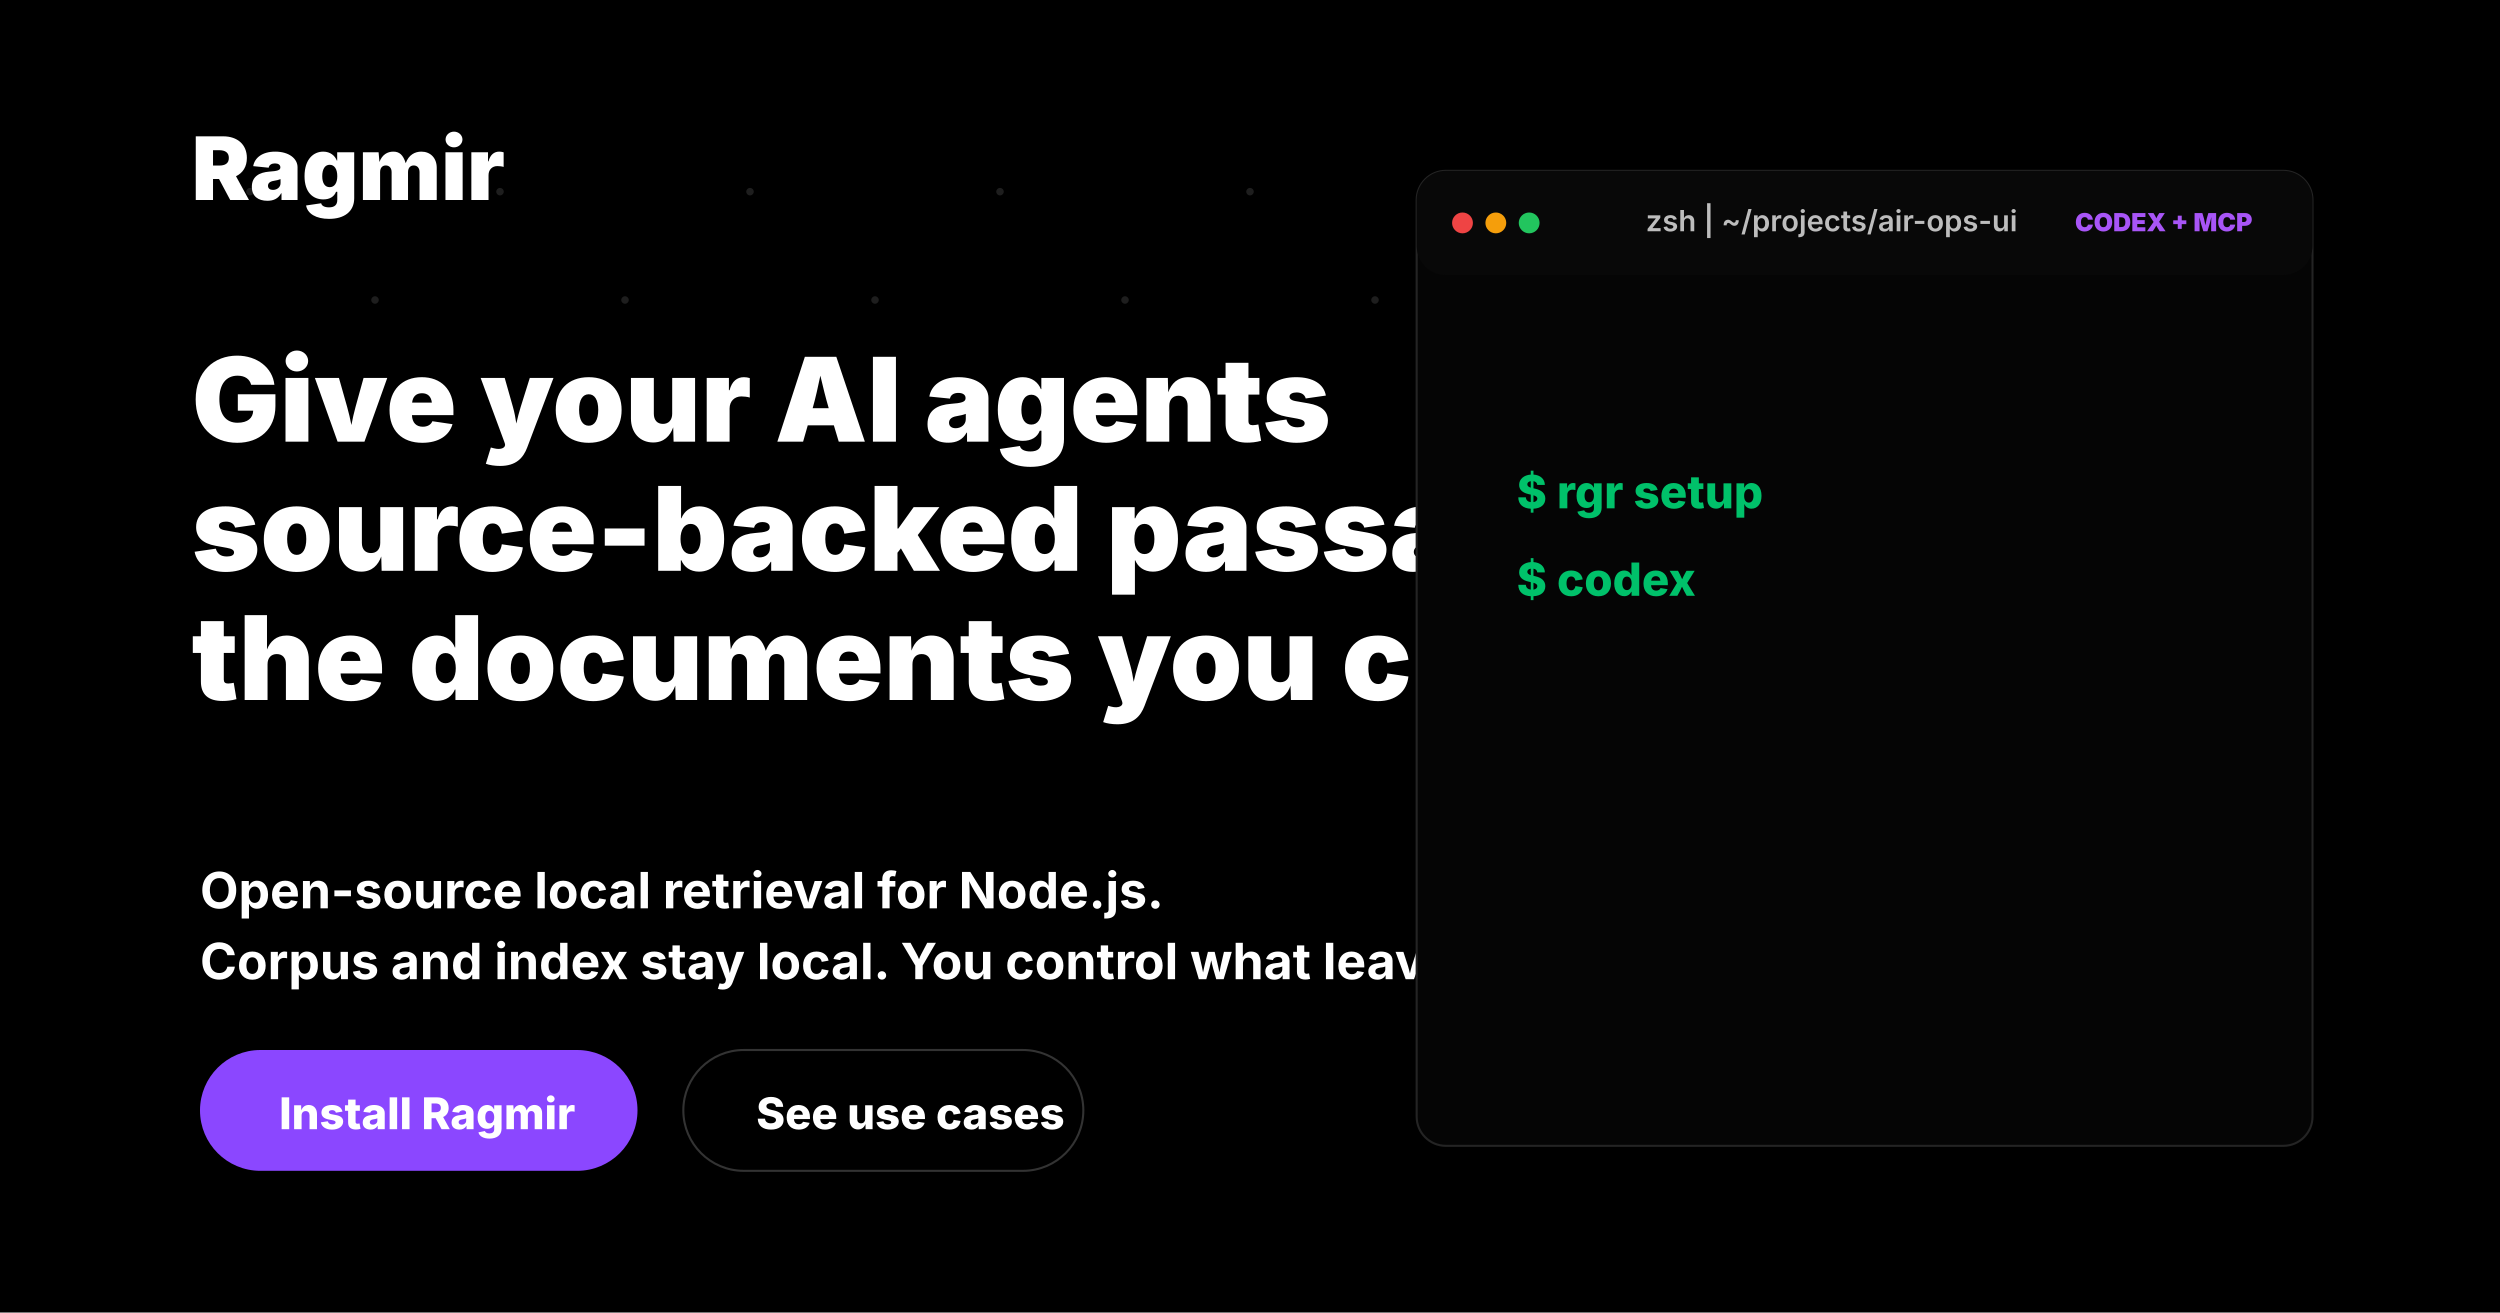
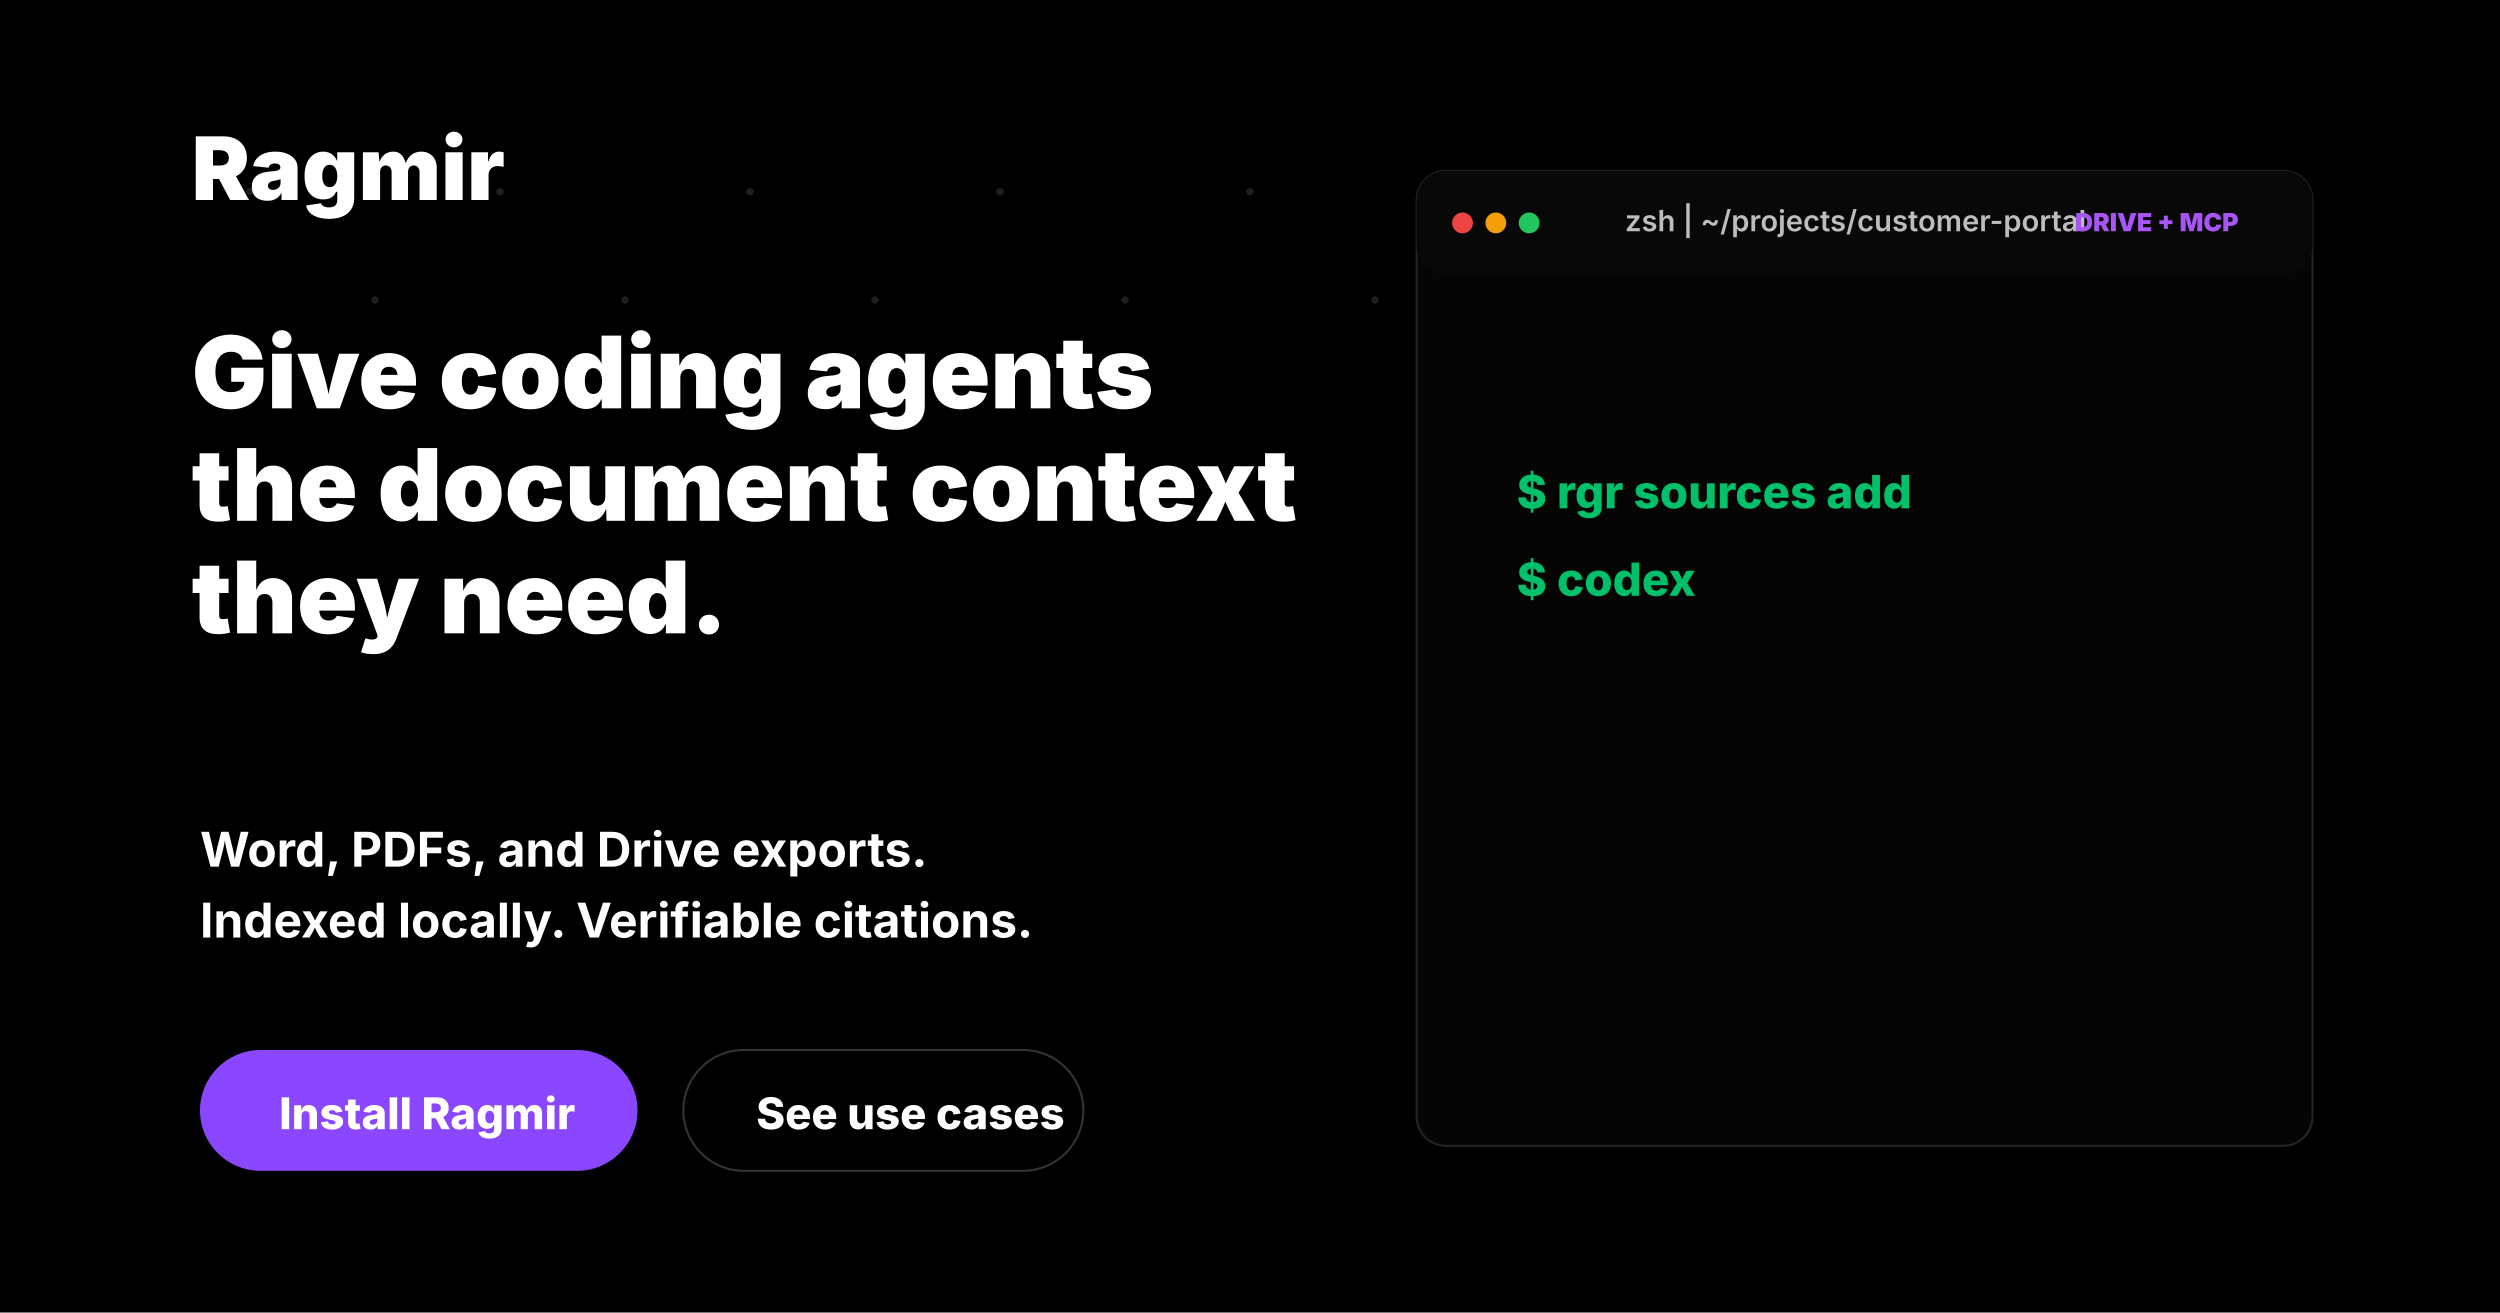
<svg xmlns="http://www.w3.org/2000/svg" viewBox="0 0 1200 630" role="img" aria-labelledby="title desc">
  <rect width="1200" height="630" fill="#000000" />
  <g fill="#ffffff" opacity="0.12">
    <circle cx="120" cy="92" r="1.8" />
    <circle cx="180" cy="144" r="1.8" />
    <circle cx="240" cy="92" r="1.8" />
    <circle cx="300" cy="144" r="1.8" />
    <circle cx="360" cy="92" r="1.8" />
    <circle cx="420" cy="144" r="1.8" />
    <circle cx="480" cy="92" r="1.8" />
    <circle cx="540" cy="144" r="1.8" />
    <circle cx="600" cy="92" r="1.8" />
    <circle cx="660" cy="144" r="1.8" />
    <circle cx="720" cy="92" r="1.8" />
    <circle cx="780" cy="144" r="1.8" />
    <circle cx="840" cy="92" r="1.8" />
    <circle cx="900" cy="144" r="1.8" />
    <circle cx="960" cy="92" r="1.8" />
    <circle cx="1020" cy="144" r="1.8" />
    <circle cx="1080" cy="92" r="1.8" />
  </g>
  <text x="92" y="96" fill="#ffffff" font-family="Inter, Arial, sans-serif" font-size="42" font-weight="900">Ragmir</text>
-   <text x="92" y="212" fill="#ffffff" font-family="Inter, Arial, sans-serif" font-size="56" font-weight="900">
-     <tspan x="92" dy="0">Give your AI agents</tspan>
-     <tspan x="92" dy="62">source-backed passages from</tspan>
-     <tspan x="92" dy="62">the documents you choose.</tspan>
-   </text>
-   <text x="96" y="436" fill="#ffffff" font-family="Inter, Arial, sans-serif" font-size="24" font-weight="700">
-     <tspan x="96" dy="0">Open-source local retrieval for Node.js.</tspan>
-     <tspan x="96" dy="34">Corpus and index stay local. You control what leaves.</tspan>
-   </text>
+   <text x="92" y="196" fill="#ffffff" font-family="Inter, Arial, sans-serif" font-size="48" font-weight="900">Give coding agents</text>
+   <text x="92" y="250" fill="#ffffff" font-family="Inter, Arial, sans-serif" font-size="48" font-weight="900">the document context</text>
+   <text x="92" y="304" fill="#ffffff" font-family="Inter, Arial, sans-serif" font-size="48" font-weight="900">they need.</text>
+   <text x="96" y="416" fill="#ffffff" font-family="Inter, Arial, sans-serif" font-size="23" font-weight="700">Word, PDFs, and Drive exports.</text>
+   <text x="96" y="450" fill="#ffffff" font-family="Inter, Arial, sans-serif" font-size="23" font-weight="700">Indexed locally. Verifiable citations.</text>
  <rect x="96" y="504" width="210" height="58" rx="29" fill="#8b47ff" />
  <text x="134" y="542" fill="#ffffff" font-family="Inter, Arial, sans-serif" font-size="21" font-weight="800">Install Ragmir</text>
  <rect x="328" y="504" width="192" height="58" rx="29" fill="#000000" stroke="#333333" />
  <text x="363" y="542" fill="#ffffff" font-family="Inter, Arial, sans-serif" font-size="21" font-weight="800">See use cases</text>
  <rect x="680" y="82" width="430" height="468" rx="14" fill="#050505" stroke="#242424" />
  <rect x="680" y="82" width="430" height="50" rx="14" fill="#080808" />
  <circle cx="702" cy="107" r="5" fill="#ef4444" />
  <circle cx="718" cy="107" r="5" fill="#f59e0b" />
  <circle cx="734" cy="107" r="5" fill="#22c55e" />
-   <text x="790" y="111" fill="#bdbdbd" font-family="Inter, Arial, sans-serif" font-size="14" font-weight="600">zsh | ~/projects/air-ops-ui</text>
-   <text x="996" y="111" fill="#a855f7" font-family="Inter, Arial, sans-serif" font-size="12" font-weight="900">CODEX + MCP</text>
-   <text x="728" y="244" fill="#00c16a" font-family="Inter, Arial, sans-serif" font-size="22" font-weight="800">$ rgr setup</text>
+   <text x="780" y="111" fill="#bdbdbd" font-family="Inter, Arial, sans-serif" font-size="14" font-weight="600">zsh | ~/projects/customer-portal</text>
+   <text x="996" y="111" fill="#a855f7" font-family="Inter, Arial, sans-serif" font-size="12" font-weight="900">DRIVE + MCP</text>
+   <text x="728" y="244" fill="#00c16a" font-family="Inter, Arial, sans-serif" font-size="22" font-weight="800">$ rgr sources add</text>
  <text x="728" y="286" fill="#00c16a" font-family="Inter, Arial, sans-serif" font-size="22" font-weight="800">$ codex</text>
</svg>
